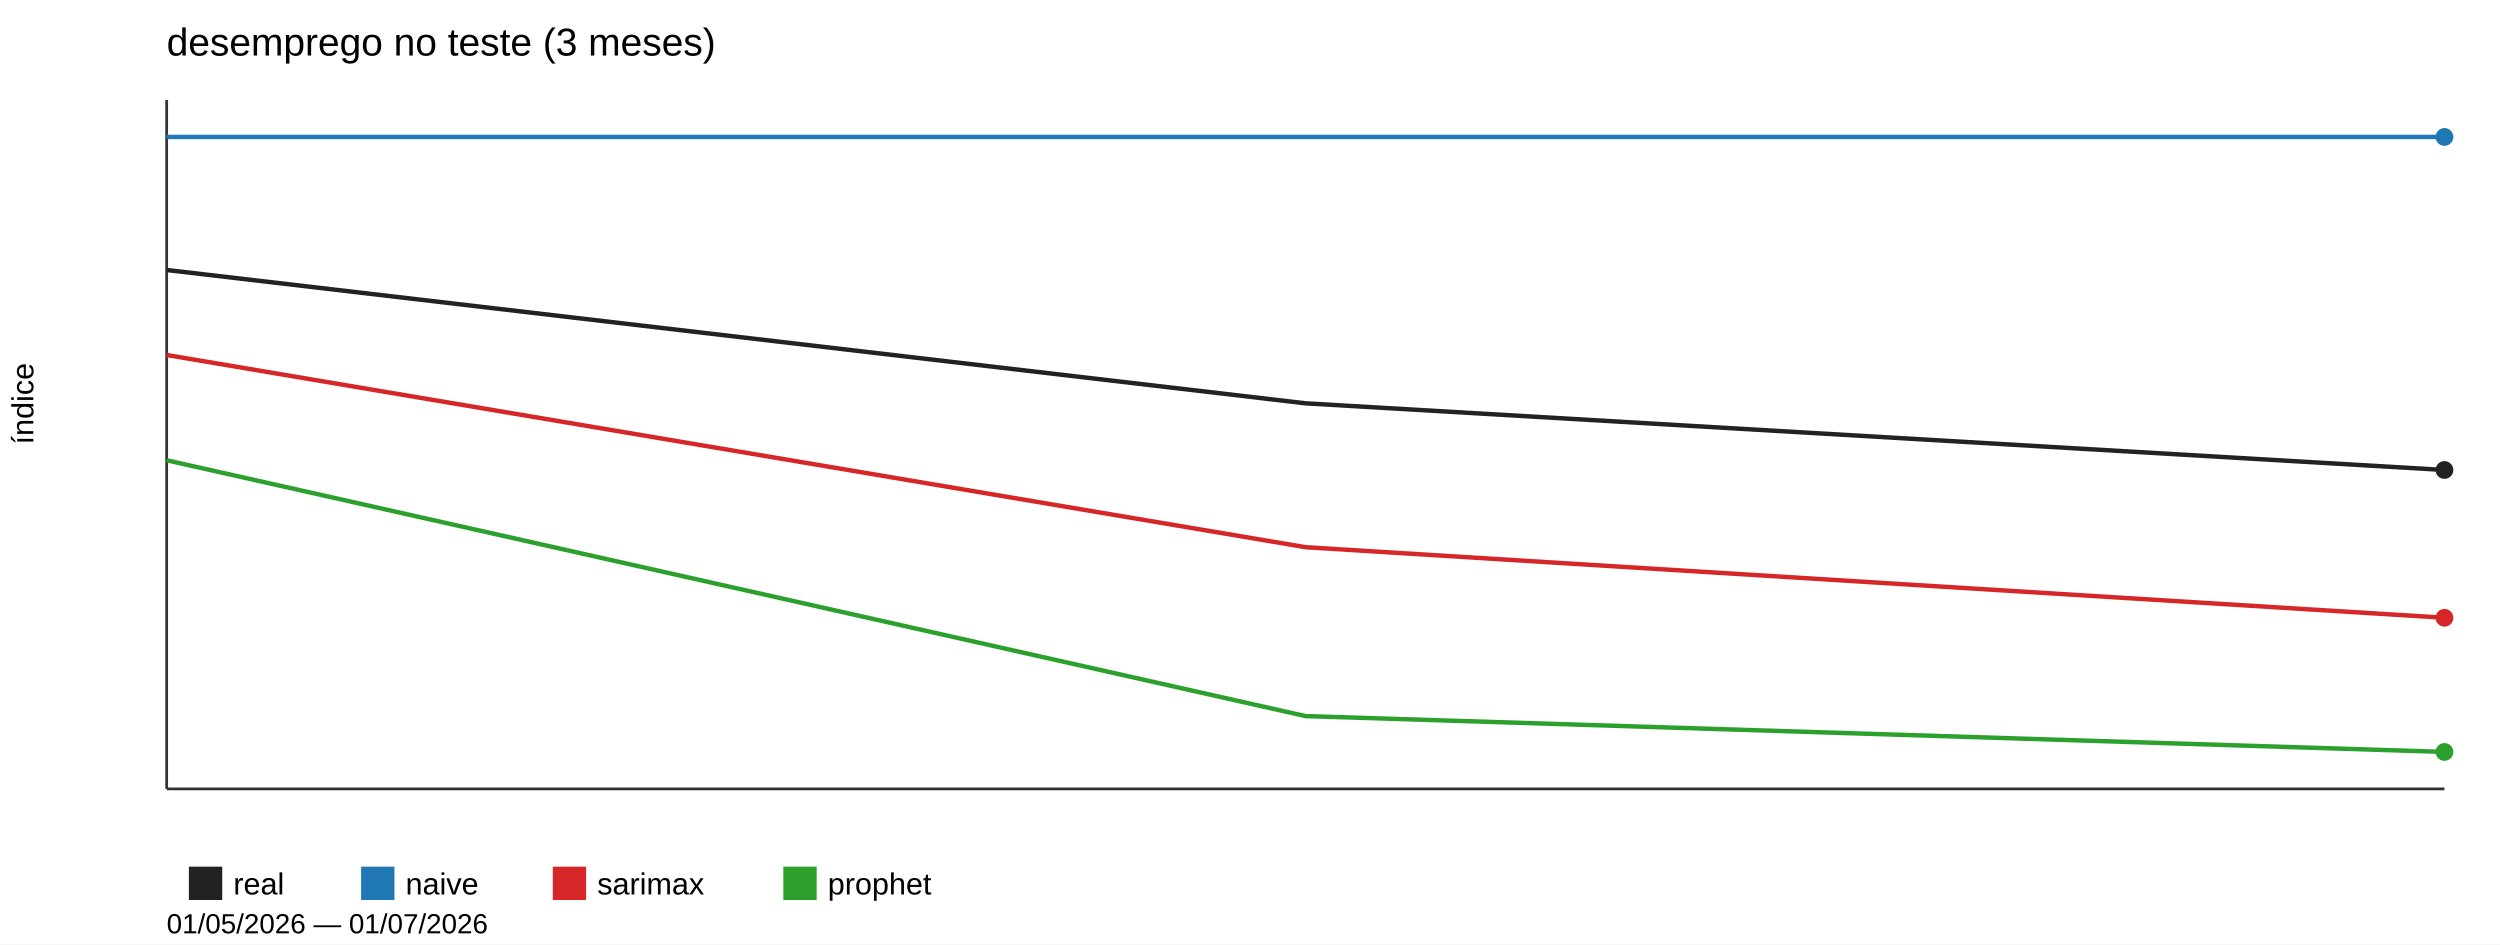
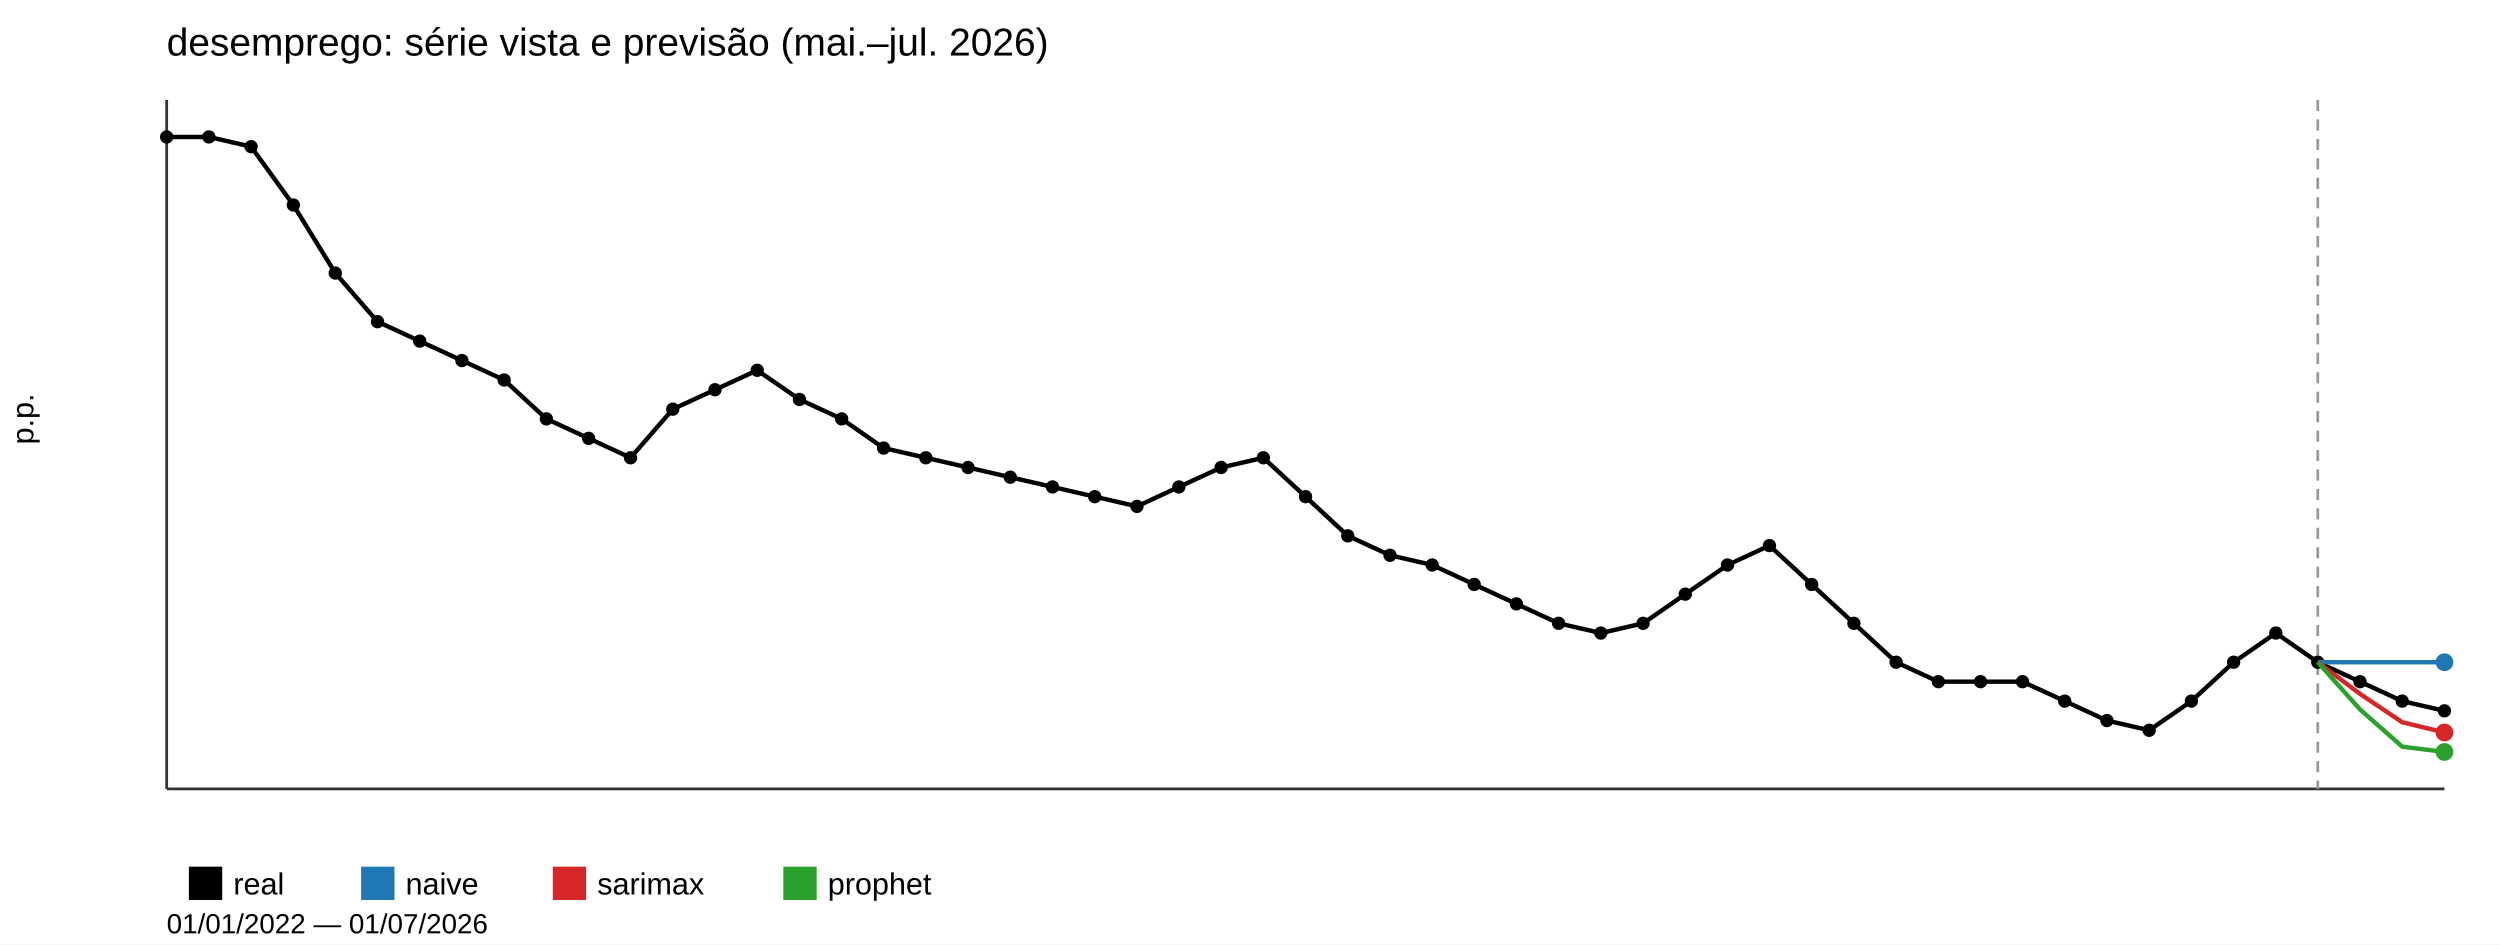
<svg xmlns="http://www.w3.org/2000/svg" width="900" height="340" viewBox="0 0 900 340">
  <rect width="100%" height="100%" fill="#fff" />
-   <text x="60" y="20" font-family="Segoe UI, Arial" font-size="14">desemprego no teste (3 meses)</text>
-   <text x="12" y="160.0" font-family="Segoe UI, Arial" font-size="11" transform="rotate(-90 12 160.0)">índice</text>
+   <text x="60" y="20" font-family="Segoe UI, Arial" font-size="14">desemprego: série vista e previsão (mai.–jul. 2026)</text>
+   <text x="12" y="160.0" font-family="Segoe UI, Arial" font-size="11" transform="rotate(-90 12 160.0)">p.p.</text>
  <line x1="60" y1="36" x2="60" y2="284" stroke="#333" stroke-width="1" />
  <line x1="60" y1="284" x2="880" y2="284" stroke="#333" stroke-width="1" />
-   <polyline points="60.0,97.2 470.0,145.2 880.0,169.2" fill="none" stroke="#222222" stroke-width="1.6" />
-   <circle cx="880.0" cy="169.2" r="3.2" fill="#222222" />
-   <polyline points="60.0,49.3 470.0,49.3 880.0,49.3" fill="none" stroke="#1f77b4" stroke-width="1.6" />
-   <circle cx="880.0" cy="49.3" r="3.2" fill="#1f77b4" />
-   <polyline points="60.0,127.8 470.0,197.0 880.0,222.4" fill="none" stroke="#d62728" stroke-width="1.6" />
-   <circle cx="880.0" cy="222.4" r="3.2" fill="#d62728" />
-   <polyline points="60.0,165.7 470.0,257.8 880.0,270.7" fill="none" stroke="#2ca02c" stroke-width="1.6" />
+   <line x1="834.4" y1="36" x2="834.4" y2="284" stroke="#999" stroke-width="1" stroke-dasharray="4 3" />
+   <polyline points="60.0,49.3 75.2,49.3 90.4,52.8 105.6,73.8 120.7,98.3 135.9,115.8 151.1,122.8 166.3,129.8 181.5,136.8 196.7,150.8 211.9,157.8 227.0,164.8 242.2,147.3 257.4,140.3 272.6,133.3 287.8,143.8 303.0,150.8 318.1,161.3 333.3,164.8 348.5,168.3 363.7,171.8 378.9,175.3 394.1,178.8 409.3,182.3 424.4,175.3 439.6,168.3 454.8,164.8 470.0,178.8 485.2,192.9 500.4,199.9 515.6,203.4 530.7,210.4 545.9,217.4 561.1,224.4 576.3,227.9 591.5,224.4 606.7,213.9 621.9,203.4 637.0,196.4 652.2,210.4 667.4,224.4 682.6,238.4 697.8,245.4 713.0,245.4 728.1,245.4 743.3,252.4 758.5,259.4 773.7,262.9 788.9,252.4 804.1,238.4 819.3,227.9 834.4,238.4 849.6,245.4 864.8,252.4 880.0,255.9" fill="none" stroke="#000000" stroke-width="1.6" />
+   <circle cx="60.0" cy="49.3" r="2.4" fill="#000000" />
+   <circle cx="75.2" cy="49.3" r="2.4" fill="#000000" />
+   <circle cx="90.4" cy="52.8" r="2.4" fill="#000000" />
+   <circle cx="105.6" cy="73.8" r="2.4" fill="#000000" />
+   <circle cx="120.7" cy="98.3" r="2.4" fill="#000000" />
+   <circle cx="135.9" cy="115.8" r="2.4" fill="#000000" />
+   <circle cx="151.1" cy="122.8" r="2.4" fill="#000000" />
+   <circle cx="166.3" cy="129.8" r="2.4" fill="#000000" />
+   <circle cx="181.5" cy="136.8" r="2.4" fill="#000000" />
+   <circle cx="196.7" cy="150.8" r="2.4" fill="#000000" />
+   <circle cx="211.9" cy="157.8" r="2.4" fill="#000000" />
+   <circle cx="227.0" cy="164.8" r="2.4" fill="#000000" />
+   <circle cx="242.2" cy="147.3" r="2.4" fill="#000000" />
+   <circle cx="257.4" cy="140.3" r="2.4" fill="#000000" />
+   <circle cx="272.6" cy="133.3" r="2.4" fill="#000000" />
+   <circle cx="287.8" cy="143.8" r="2.4" fill="#000000" />
+   <circle cx="303.0" cy="150.8" r="2.4" fill="#000000" />
+   <circle cx="318.1" cy="161.3" r="2.4" fill="#000000" />
+   <circle cx="333.3" cy="164.8" r="2.4" fill="#000000" />
+   <circle cx="348.5" cy="168.3" r="2.4" fill="#000000" />
+   <circle cx="363.7" cy="171.8" r="2.4" fill="#000000" />
+   <circle cx="378.9" cy="175.3" r="2.4" fill="#000000" />
+   <circle cx="394.1" cy="178.8" r="2.4" fill="#000000" />
+   <circle cx="409.3" cy="182.3" r="2.4" fill="#000000" />
+   <circle cx="424.4" cy="175.3" r="2.4" fill="#000000" />
+   <circle cx="439.6" cy="168.3" r="2.4" fill="#000000" />
+   <circle cx="454.8" cy="164.8" r="2.4" fill="#000000" />
+   <circle cx="470.0" cy="178.8" r="2.4" fill="#000000" />
+   <circle cx="485.2" cy="192.9" r="2.4" fill="#000000" />
+   <circle cx="500.4" cy="199.9" r="2.4" fill="#000000" />
+   <circle cx="515.6" cy="203.4" r="2.4" fill="#000000" />
+   <circle cx="530.7" cy="210.4" r="2.4" fill="#000000" />
+   <circle cx="545.9" cy="217.4" r="2.4" fill="#000000" />
+   <circle cx="561.1" cy="224.4" r="2.4" fill="#000000" />
+   <circle cx="576.3" cy="227.9" r="2.4" fill="#000000" />
+   <circle cx="591.5" cy="224.4" r="2.4" fill="#000000" />
+   <circle cx="606.7" cy="213.9" r="2.4" fill="#000000" />
+   <circle cx="621.9" cy="203.4" r="2.4" fill="#000000" />
+   <circle cx="637.0" cy="196.4" r="2.4" fill="#000000" />
+   <circle cx="652.2" cy="210.4" r="2.4" fill="#000000" />
+   <circle cx="667.4" cy="224.4" r="2.4" fill="#000000" />
+   <circle cx="682.6" cy="238.4" r="2.4" fill="#000000" />
+   <circle cx="697.8" cy="245.4" r="2.4" fill="#000000" />
+   <circle cx="713.0" cy="245.4" r="2.4" fill="#000000" />
+   <circle cx="728.1" cy="245.4" r="2.4" fill="#000000" />
+   <circle cx="743.3" cy="252.4" r="2.4" fill="#000000" />
+   <circle cx="758.5" cy="259.4" r="2.4" fill="#000000" />
+   <circle cx="773.7" cy="262.9" r="2.4" fill="#000000" />
+   <circle cx="788.9" cy="252.4" r="2.4" fill="#000000" />
+   <circle cx="804.1" cy="238.4" r="2.4" fill="#000000" />
+   <circle cx="819.3" cy="227.9" r="2.4" fill="#000000" />
+   <circle cx="834.4" cy="238.4" r="2.4" fill="#000000" />
+   <circle cx="849.6" cy="245.4" r="2.4" fill="#000000" />
+   <circle cx="864.8" cy="252.4" r="2.4" fill="#000000" />
+   <circle cx="880.0" cy="255.9" r="2.4" fill="#000000" />
+   <polyline points="834.4,238.4 849.6,238.4 864.8,238.4 880.0,238.4" fill="none" stroke="#1f77b4" stroke-width="1.6" />
+   <circle cx="880.0" cy="238.4" r="3.2" fill="#1f77b4" />
+   <polyline points="834.4,238.4 849.6,249.8 864.8,260.0 880.0,263.7" fill="none" stroke="#d62728" stroke-width="1.6" />
+   <circle cx="880.0" cy="263.7" r="3.2" fill="#d62728" />
+   <polyline points="834.4,238.4 849.6,255.4 864.8,268.8 880.0,270.7" fill="none" stroke="#2ca02c" stroke-width="1.6" />
  <circle cx="880.0" cy="270.7" r="3.2" fill="#2ca02c" />
-   <rect x="68" y="312" width="12" height="12" fill="#222222" />
+   <rect x="68" y="312" width="12" height="12" fill="#000000" />
  <text x="84" y="322" font-family="Segoe UI, Arial" font-size="11">real</text>
  <rect x="130" y="312" width="12" height="12" fill="#1f77b4" />
  <text x="146" y="322" font-family="Segoe UI, Arial" font-size="11">naive</text>
  <rect x="199" y="312" width="12" height="12" fill="#d62728" />
  <text x="215" y="322" font-family="Segoe UI, Arial" font-size="11">sarimax</text>
  <rect x="282" y="312" width="12" height="12" fill="#2ca02c" />
  <text x="298" y="322" font-family="Segoe UI, Arial" font-size="11">prophet</text>
-   <text x="60" y="336" font-family="Segoe UI, Arial" font-size="10">01/05/2026 — 01/07/2026</text>
+   <text x="60" y="336" font-family="Segoe UI, Arial" font-size="10">01/01/2022 — 01/07/2026</text>
</svg>
